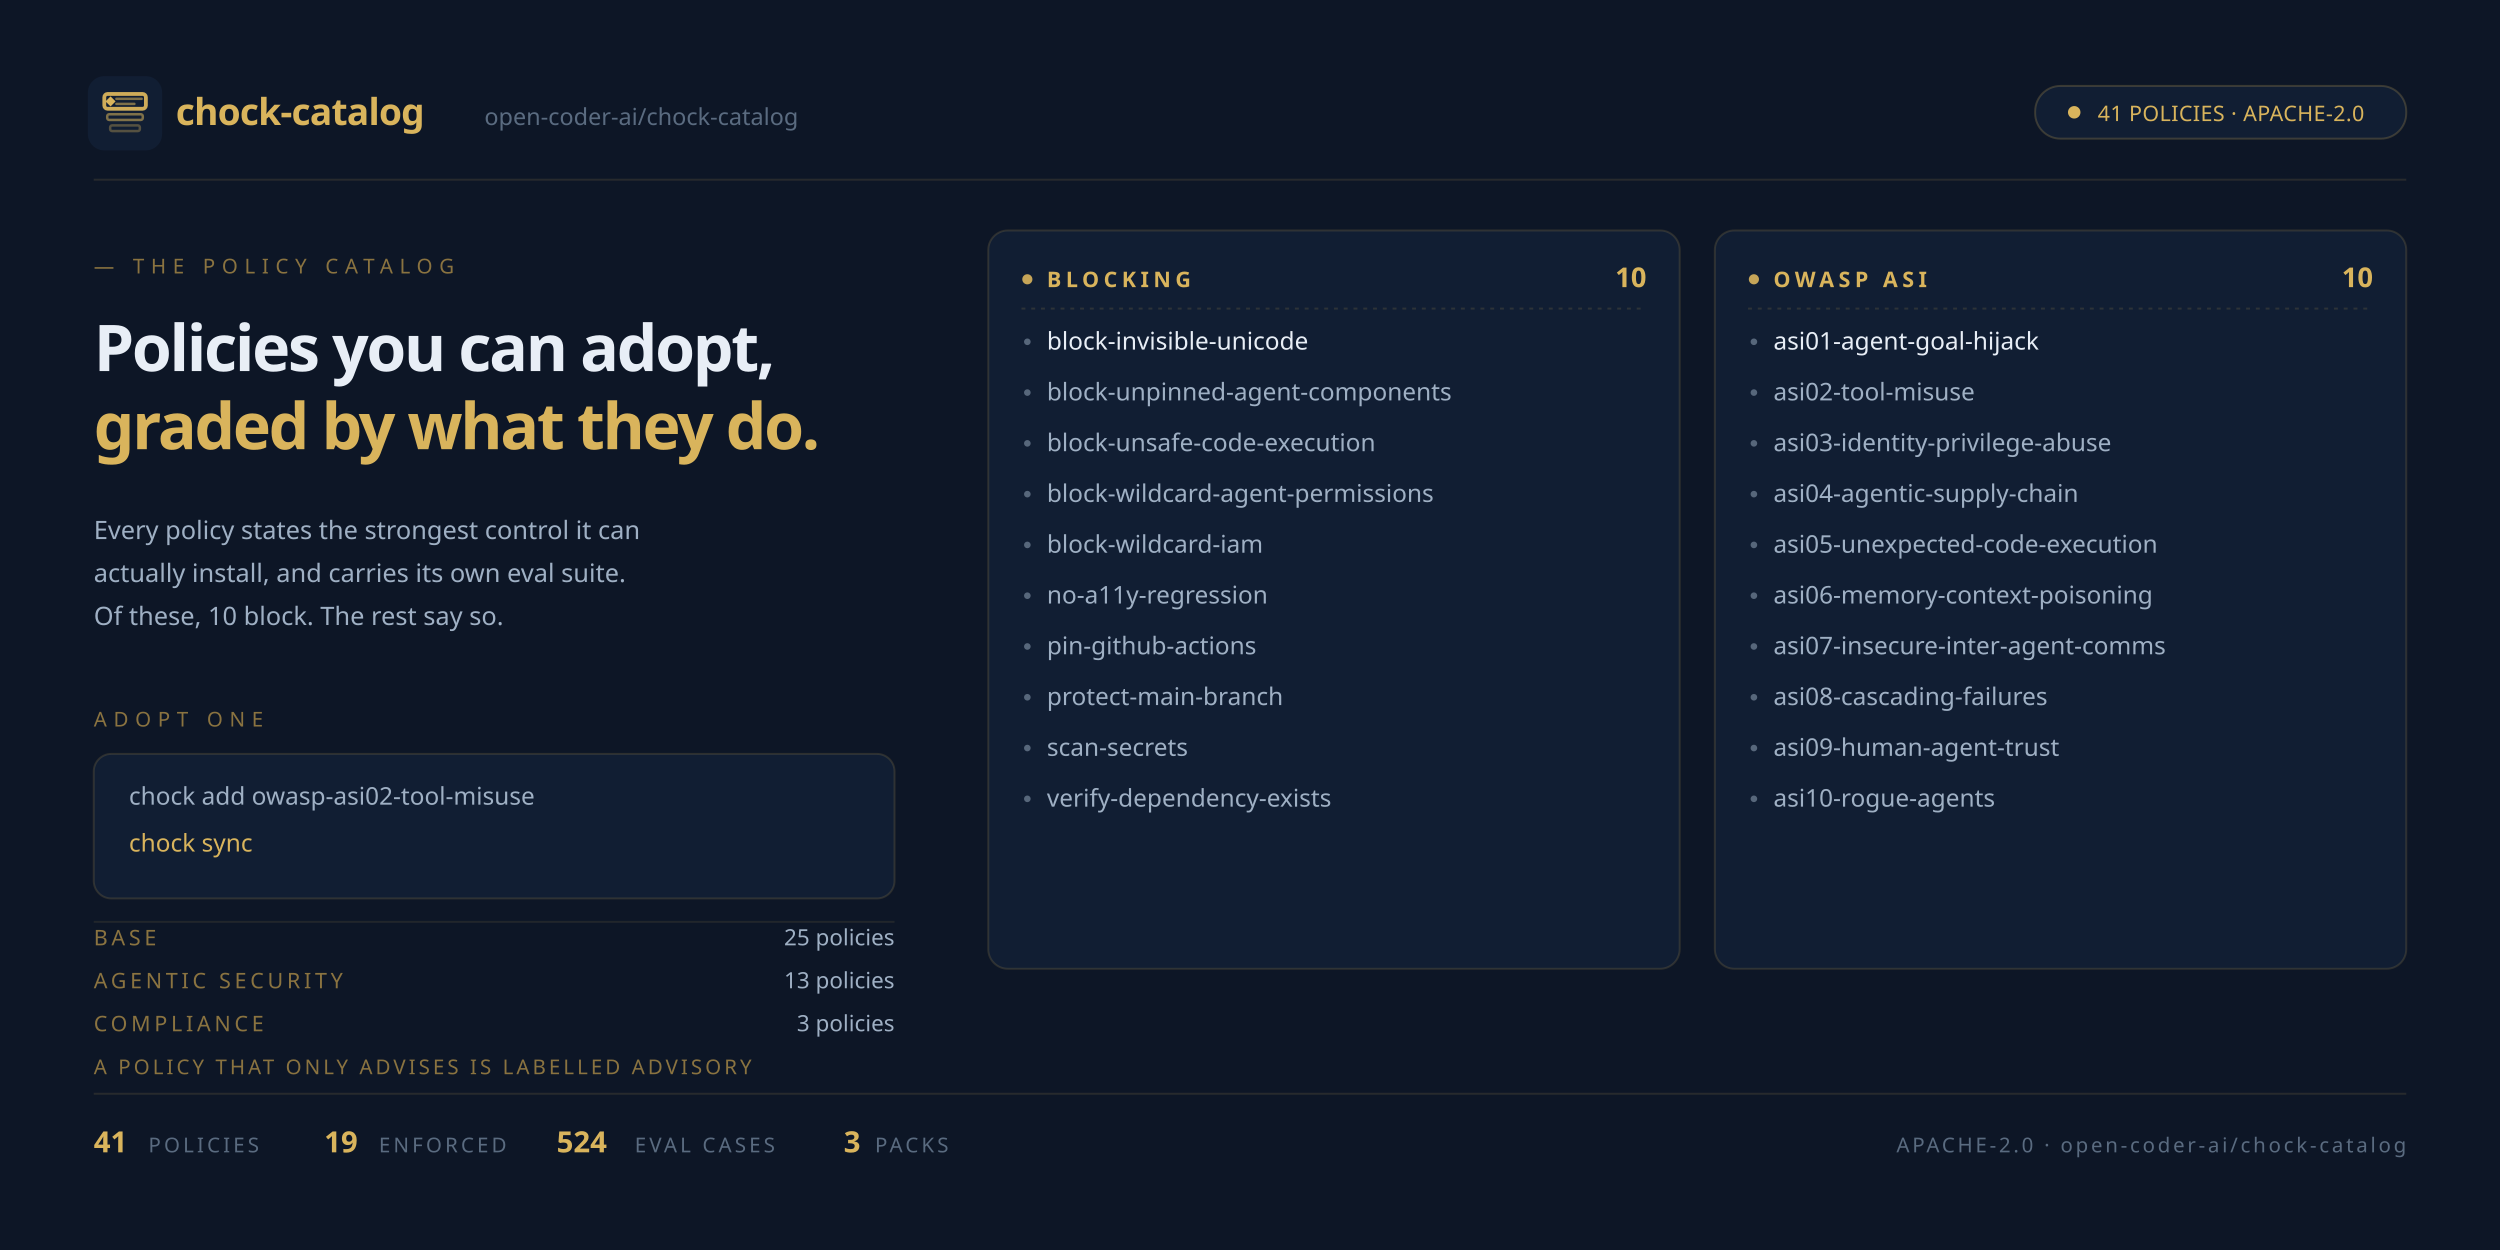
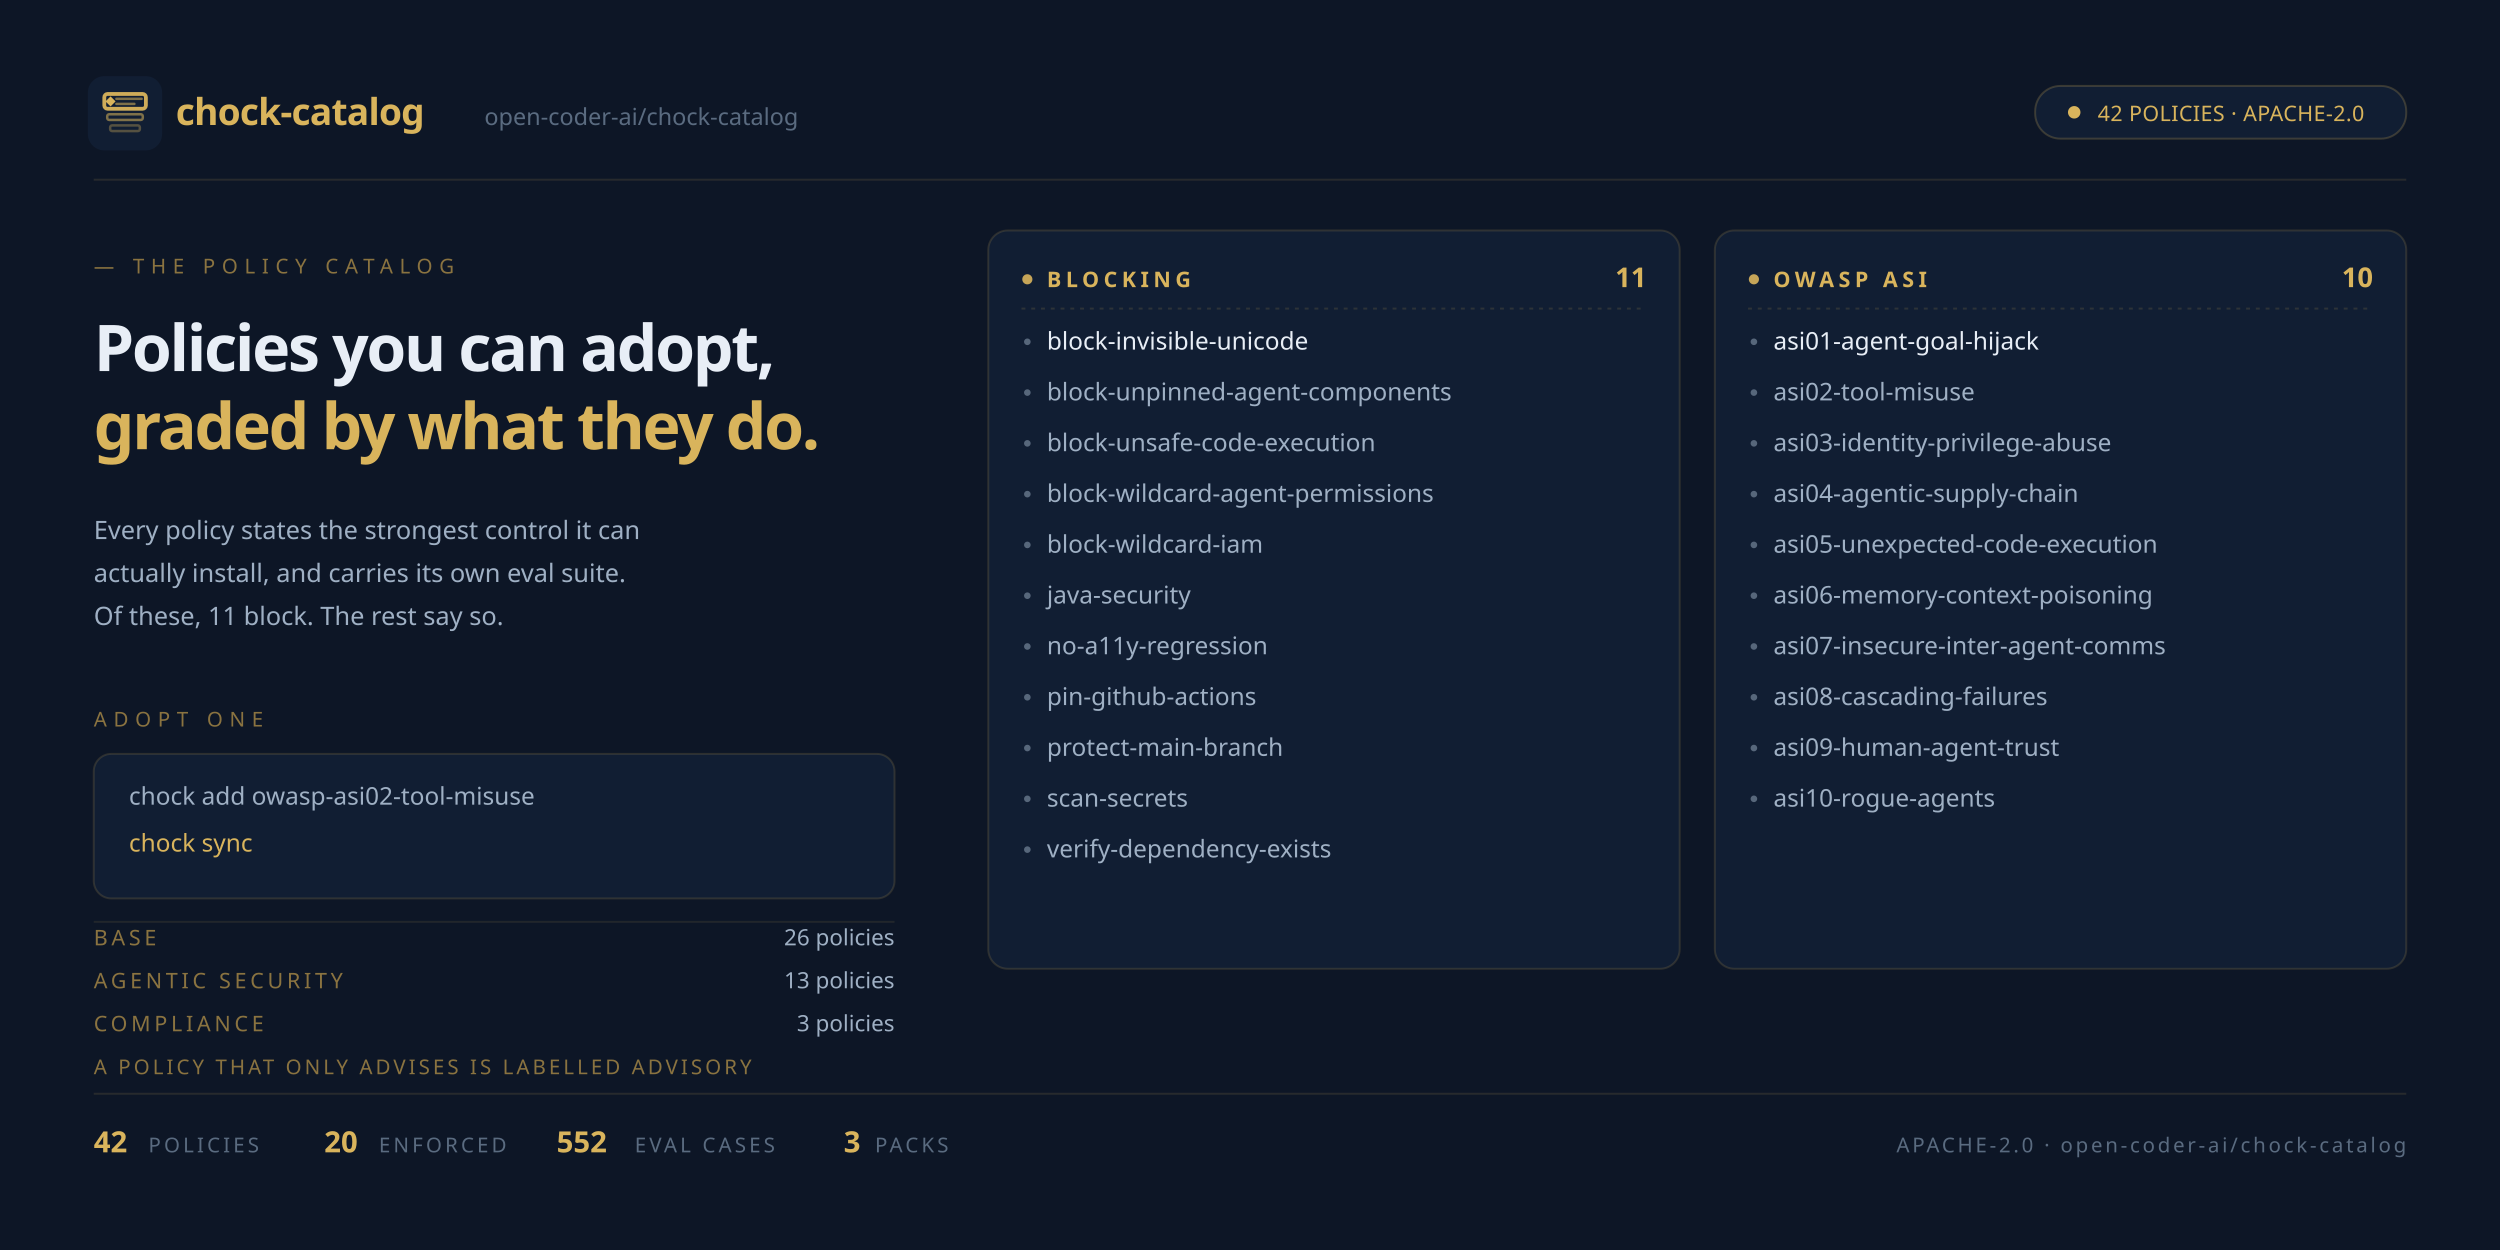
- <svg xmlns="http://www.w3.org/2000/svg" width="1280" height="640" viewBox="0 0 1280 640" role="img" aria-label="chock-catalog — the policy catalog for chock: policies you can adopt, graded by what they actually enforce. 41 policies across 3 packs (agentic-security 13, base 25, compliance 3); 19 enforced (10 at commit, 9 at pre-tool-use) and 22 advisory; 524 eval cases. The 10 blocking policies: block-invisible-unicode, block-unpinned-agent-components, block-unsafe-code-execution, block-wildcard-agent-permissions, block-wildcard-iam, no-a11y-regression, pin-github-actions, protect-main-branch, scan-secrets, verify-dependency-exists. Full OWASP Agentic Security Initiative top ten coverage, ASI01 through ASI10. Apache-2.0.">
+ <svg xmlns="http://www.w3.org/2000/svg" width="1280" height="640" viewBox="0 0 1280 640" role="img" aria-label="chock-catalog — the policy catalog for chock: policies you can adopt, graded by what they actually enforce. 42 policies across 3 packs (agentic-security 13, base 26, compliance 3); 20 enforced (11 at commit, 9 at pre-tool-use) and 22 advisory; 552 eval cases. The 11 blocking policies: block-invisible-unicode, block-unpinned-agent-components, block-unsafe-code-execution, block-wildcard-agent-permissions, block-wildcard-iam, java-security, no-a11y-regression, pin-github-actions, protect-main-branch, scan-secrets, verify-dependency-exists. Full OWASP Agentic Security Initiative top ten coverage, ASI01 through ASI10. Apache-2.0.">
  <rect width="1280" height="640" fill="#0D1626" />
  <rect x="45.0" y="39.0" width="38" height="38" rx="8.4" fill="#111E33" />
  <rect x="56.4" y="64.2" width="15.2" height="2.9" rx="1.0" fill="none" stroke="#D9B45C" stroke-width="1.29" stroke-opacity="0.34" />
  <rect x="54.9" y="58.5" width="18.2" height="2.9" rx="1.0" fill="none" stroke="#D9B45C" stroke-width="1.29" stroke-opacity="0.55" />
  <rect x="53.4" y="48.1" width="21.3" height="7.6" rx="1.7" fill="none" stroke="#D9B45C" stroke-width="1.94" stroke-opacity="0.95" />
  <rect x="54.77" y="50.10" width="3.65" height="3.65" transform="rotate(45 56.59 51.92)" fill="#D9B45C" />
  <line x1="59.6" y1="50.6" x2="72.5" y2="50.6" stroke="#D9B45C" stroke-width="1.29" stroke-opacity="0.55" stroke-linecap="round" />
  <line x1="59.6" y1="53.2" x2="68.8" y2="53.2" stroke="#D9B45C" stroke-width="1.29" stroke-opacity="0.55" stroke-linecap="round" />
  <text x="90" y="64" font-family="Geist Mono" font-size="19" font-weight="700" letter-spacing="-0.4" fill="#D9B45C">chock-catalog</text>
  <text x="248" y="64" font-family="Geist Mono" font-size="12" fill="#5A6B80">open-coder-ai/chock-catalog</text>
  <rect x="1042" y="44" width="190" height="27" rx="13" fill="#111E33" stroke="#D9B45C" stroke-opacity="0.22" />
  <circle cx="1062" cy="57.5" r="3.2" fill="#D9B45C" />
-   <text x="1074" y="62" font-family="Geist Mono" font-size="11" letter-spacing="0.2" fill="#D9B45C">41 POLICIES · APACHE-2.0</text>
+   <text x="1074" y="62" font-family="Geist Mono" font-size="11" letter-spacing="0.2" fill="#D9B45C">42 POLICIES · APACHE-2.0</text>
  <line x1="48" y1="92" x2="1232" y2="92" stroke="#D9B45C" stroke-opacity="0.13" stroke-width="1" />
  <text x="48" y="140" font-family="Geist Mono" font-size="10.5" letter-spacing="3.4" fill="#8A7340">— THE POLICY CATALOG</text>
  <text x="48" y="190" font-family="Geist Mono" font-size="33" font-weight="700" letter-spacing="-1.2" fill="#E8EEF6">Policies you can adopt,</text>
  <text x="48" y="230" font-family="Geist Mono" font-size="33" font-weight="700" letter-spacing="-1.2" fill="#D9B45C">graded by what they do.</text>
  <text x="48" y="276" font-family="Geist Mono" font-size="13" fill="#9FB0C4">Every policy states the strongest control it can</text>
  <text x="48" y="298" font-family="Geist Mono" font-size="13" fill="#9FB0C4">actually install, and carries its own eval suite.</text>
-   <text x="48" y="320" font-family="Geist Mono" font-size="13" fill="#9FB0C4">Of these, 10 block. The rest say so.</text>
+   <text x="48" y="320" font-family="Geist Mono" font-size="13" fill="#9FB0C4">Of these, 11 block. The rest say so.</text>
  <text x="48" y="372" font-family="Geist Mono" font-size="10.5" letter-spacing="3.4" fill="#8A7340">ADOPT ONE</text>
  <rect x="48" y="386" width="410" height="74" rx="9" fill="#111E33" stroke="#D9B45C" stroke-opacity="0.16" />
  <text x="66" y="412" font-family="Geist Mono" font-size="12.5" fill="#9FB0C4">chock add owasp-asi02-tool-misuse</text>
  <text x="66" y="436" font-family="Geist Mono" font-size="12.5" fill="#D9B45C">chock sync</text>
  <line x1="48" y1="472" x2="458" y2="472" stroke="#D9B45C" stroke-opacity="0.10" stroke-width="1" />
  <text x="48" y="484" font-family="Geist Mono" font-size="11" letter-spacing="1.9" fill="#8A7340">BASE</text>
-   <text x="458" y="484" font-family="Geist Mono" font-size="11.5" text-anchor="end" fill="#9FB0C4">25 policies</text>
+   <text x="458" y="484" font-family="Geist Mono" font-size="11.5" text-anchor="end" fill="#9FB0C4">26 policies</text>
  <text x="48" y="506" font-family="Geist Mono" font-size="11" letter-spacing="1.9" fill="#8A7340">AGENTIC SECURITY</text>
  <text x="458" y="506" font-family="Geist Mono" font-size="11.5" text-anchor="end" fill="#9FB0C4">13 policies</text>
  <text x="48" y="528" font-family="Geist Mono" font-size="11" letter-spacing="1.9" fill="#8A7340">COMPLIANCE</text>
  <text x="458" y="528" font-family="Geist Mono" font-size="11.5" text-anchor="end" fill="#9FB0C4">3 policies</text>
  <text x="48" y="550" font-family="Geist Mono" font-size="10.5" letter-spacing="1.55" fill="#8A7340">A POLICY THAT ONLY ADVISES IS LABELLED ADVISORY</text>
  <rect x="506" y="118" width="354" height="378" rx="10" fill="#111E33" stroke="#D9B45C" stroke-opacity="0.16" stroke-width="1" />
  <circle cx="526" cy="143" r="2.6" fill="#D9B45C" fill-opacity="0.9" />
  <text x="536" y="147" font-family="Geist Mono" font-size="11" font-weight="700" letter-spacing="2.3" fill="#D9B45C">BLOCKING</text>
-   <text x="843" y="147" font-family="Geist Mono" font-size="14" font-weight="700" text-anchor="end" fill="#D9B45C">10</text>
+   <text x="843" y="147" font-family="Geist Mono" font-size="14" font-weight="700" text-anchor="end" fill="#D9B45C">11</text>
  <line x1="523" y1="158" x2="843" y2="158" stroke="#D9B45C" stroke-opacity="0.14" stroke-width="1" stroke-dasharray="2 3" />
  <circle cx="526" cy="175" r="1.7" fill="#9FB0C4" fill-opacity="0.5" />
  <text x="536" y="179" font-family="Geist Mono" font-size="12.5" fill="#E8EEF6">block-invisible-unicode</text>
  <circle cx="526" cy="201" r="1.7" fill="#9FB0C4" fill-opacity="0.5" />
  <text x="536" y="205" font-family="Geist Mono" font-size="12.5" fill="#9FB0C4">block-unpinned-agent-components</text>
  <circle cx="526" cy="227" r="1.7" fill="#9FB0C4" fill-opacity="0.5" />
  <text x="536" y="231" font-family="Geist Mono" font-size="12.5" fill="#9FB0C4">block-unsafe-code-execution</text>
  <circle cx="526" cy="253" r="1.7" fill="#9FB0C4" fill-opacity="0.5" />
  <text x="536" y="257" font-family="Geist Mono" font-size="12.5" fill="#9FB0C4">block-wildcard-agent-permissions</text>
  <circle cx="526" cy="279" r="1.7" fill="#9FB0C4" fill-opacity="0.5" />
  <text x="536" y="283" font-family="Geist Mono" font-size="12.5" fill="#9FB0C4">block-wildcard-iam</text>
  <circle cx="526" cy="305" r="1.7" fill="#9FB0C4" fill-opacity="0.5" />
-   <text x="536" y="309" font-family="Geist Mono" font-size="12.5" fill="#9FB0C4">no-a11y-regression</text>
+   <text x="536" y="309" font-family="Geist Mono" font-size="12.5" fill="#9FB0C4">java-security</text>
  <circle cx="526" cy="331" r="1.7" fill="#9FB0C4" fill-opacity="0.5" />
-   <text x="536" y="335" font-family="Geist Mono" font-size="12.5" fill="#9FB0C4">pin-github-actions</text>
+   <text x="536" y="335" font-family="Geist Mono" font-size="12.5" fill="#9FB0C4">no-a11y-regression</text>
  <circle cx="526" cy="357" r="1.7" fill="#9FB0C4" fill-opacity="0.5" />
-   <text x="536" y="361" font-family="Geist Mono" font-size="12.5" fill="#9FB0C4">protect-main-branch</text>
+   <text x="536" y="361" font-family="Geist Mono" font-size="12.5" fill="#9FB0C4">pin-github-actions</text>
  <circle cx="526" cy="383" r="1.7" fill="#9FB0C4" fill-opacity="0.5" />
-   <text x="536" y="387" font-family="Geist Mono" font-size="12.5" fill="#9FB0C4">scan-secrets</text>
+   <text x="536" y="387" font-family="Geist Mono" font-size="12.5" fill="#9FB0C4">protect-main-branch</text>
  <circle cx="526" cy="409" r="1.7" fill="#9FB0C4" fill-opacity="0.5" />
-   <text x="536" y="413" font-family="Geist Mono" font-size="12.5" fill="#9FB0C4">verify-dependency-exists</text>
+   <text x="536" y="413" font-family="Geist Mono" font-size="12.5" fill="#9FB0C4">scan-secrets</text>
+   <circle cx="526" cy="435" r="1.7" fill="#9FB0C4" fill-opacity="0.5" />
+   <text x="536" y="439" font-family="Geist Mono" font-size="12.5" fill="#9FB0C4">verify-dependency-exists</text>
  <rect x="878" y="118" width="354" height="378" rx="10" fill="#111E33" stroke="#D9B45C" stroke-opacity="0.16" stroke-width="1" />
  <circle cx="898" cy="143" r="2.6" fill="#D9B45C" fill-opacity="0.9" />
  <text x="908" y="147" font-family="Geist Mono" font-size="11" font-weight="700" letter-spacing="2.3" fill="#D9B45C">OWASP ASI</text>
  <text x="1215" y="147" font-family="Geist Mono" font-size="14" font-weight="700" text-anchor="end" fill="#D9B45C">10</text>
  <line x1="895" y1="158" x2="1215" y2="158" stroke="#D9B45C" stroke-opacity="0.14" stroke-width="1" stroke-dasharray="2 3" />
  <circle cx="898" cy="175" r="1.7" fill="#9FB0C4" fill-opacity="0.5" />
  <text x="908" y="179" font-family="Geist Mono" font-size="12.5" fill="#E8EEF6">asi01-agent-goal-hijack</text>
  <circle cx="898" cy="201" r="1.7" fill="#9FB0C4" fill-opacity="0.5" />
  <text x="908" y="205" font-family="Geist Mono" font-size="12.5" fill="#9FB0C4">asi02-tool-misuse</text>
  <circle cx="898" cy="227" r="1.7" fill="#9FB0C4" fill-opacity="0.5" />
  <text x="908" y="231" font-family="Geist Mono" font-size="12.5" fill="#9FB0C4">asi03-identity-privilege-abuse</text>
  <circle cx="898" cy="253" r="1.7" fill="#9FB0C4" fill-opacity="0.5" />
  <text x="908" y="257" font-family="Geist Mono" font-size="12.5" fill="#9FB0C4">asi04-agentic-supply-chain</text>
  <circle cx="898" cy="279" r="1.7" fill="#9FB0C4" fill-opacity="0.5" />
  <text x="908" y="283" font-family="Geist Mono" font-size="12.5" fill="#9FB0C4">asi05-unexpected-code-execution</text>
  <circle cx="898" cy="305" r="1.7" fill="#9FB0C4" fill-opacity="0.5" />
  <text x="908" y="309" font-family="Geist Mono" font-size="12.5" fill="#9FB0C4">asi06-memory-context-poisoning</text>
  <circle cx="898" cy="331" r="1.7" fill="#9FB0C4" fill-opacity="0.5" />
  <text x="908" y="335" font-family="Geist Mono" font-size="12.5" fill="#9FB0C4">asi07-insecure-inter-agent-comms</text>
  <circle cx="898" cy="357" r="1.7" fill="#9FB0C4" fill-opacity="0.5" />
  <text x="908" y="361" font-family="Geist Mono" font-size="12.5" fill="#9FB0C4">asi08-cascading-failures</text>
  <circle cx="898" cy="383" r="1.7" fill="#9FB0C4" fill-opacity="0.5" />
  <text x="908" y="387" font-family="Geist Mono" font-size="12.5" fill="#9FB0C4">asi09-human-agent-trust</text>
  <circle cx="898" cy="409" r="1.7" fill="#9FB0C4" fill-opacity="0.5" />
  <text x="908" y="413" font-family="Geist Mono" font-size="12.5" fill="#9FB0C4">asi10-rogue-agents</text>
  <line x1="48" y1="560" x2="1232" y2="560" stroke="#D9B45C" stroke-opacity="0.13" stroke-width="1" />
-   <text x="48" y="590" font-family="Geist Mono" font-size="15" font-weight="700" fill="#D9B45C">41</text>
+   <text x="48" y="590" font-family="Geist Mono" font-size="15" font-weight="700" fill="#D9B45C">42</text>
  <text x="76" y="590" font-family="Geist Mono" font-size="10.5" letter-spacing="1.6" fill="#5A6B80">POLICIES</text>
-   <text x="166" y="590" font-family="Geist Mono" font-size="15" font-weight="700" fill="#D9B45C">19</text>
+   <text x="166" y="590" font-family="Geist Mono" font-size="15" font-weight="700" fill="#D9B45C">20</text>
  <text x="194" y="590" font-family="Geist Mono" font-size="10.5" letter-spacing="1.6" fill="#5A6B80">ENFORCED</text>
-   <text x="285" y="590" font-family="Geist Mono" font-size="15" font-weight="700" fill="#D9B45C">524</text>
+   <text x="285" y="590" font-family="Geist Mono" font-size="15" font-weight="700" fill="#D9B45C">552</text>
  <text x="325" y="590" font-family="Geist Mono" font-size="10.5" letter-spacing="1.6" fill="#5A6B80">EVAL CASES</text>
  <text x="432" y="590" font-family="Geist Mono" font-size="15" font-weight="700" fill="#D9B45C">3</text>
  <text x="448" y="590" font-family="Geist Mono" font-size="10.5" letter-spacing="1.6" fill="#5A6B80">PACKS</text>
  <text x="1232" y="590" font-family="Geist Mono" font-size="10.5" letter-spacing="1.4" text-anchor="end" fill="#5A6B80">APACHE-2.0 · open-coder-ai/chock-catalog</text>
</svg>
